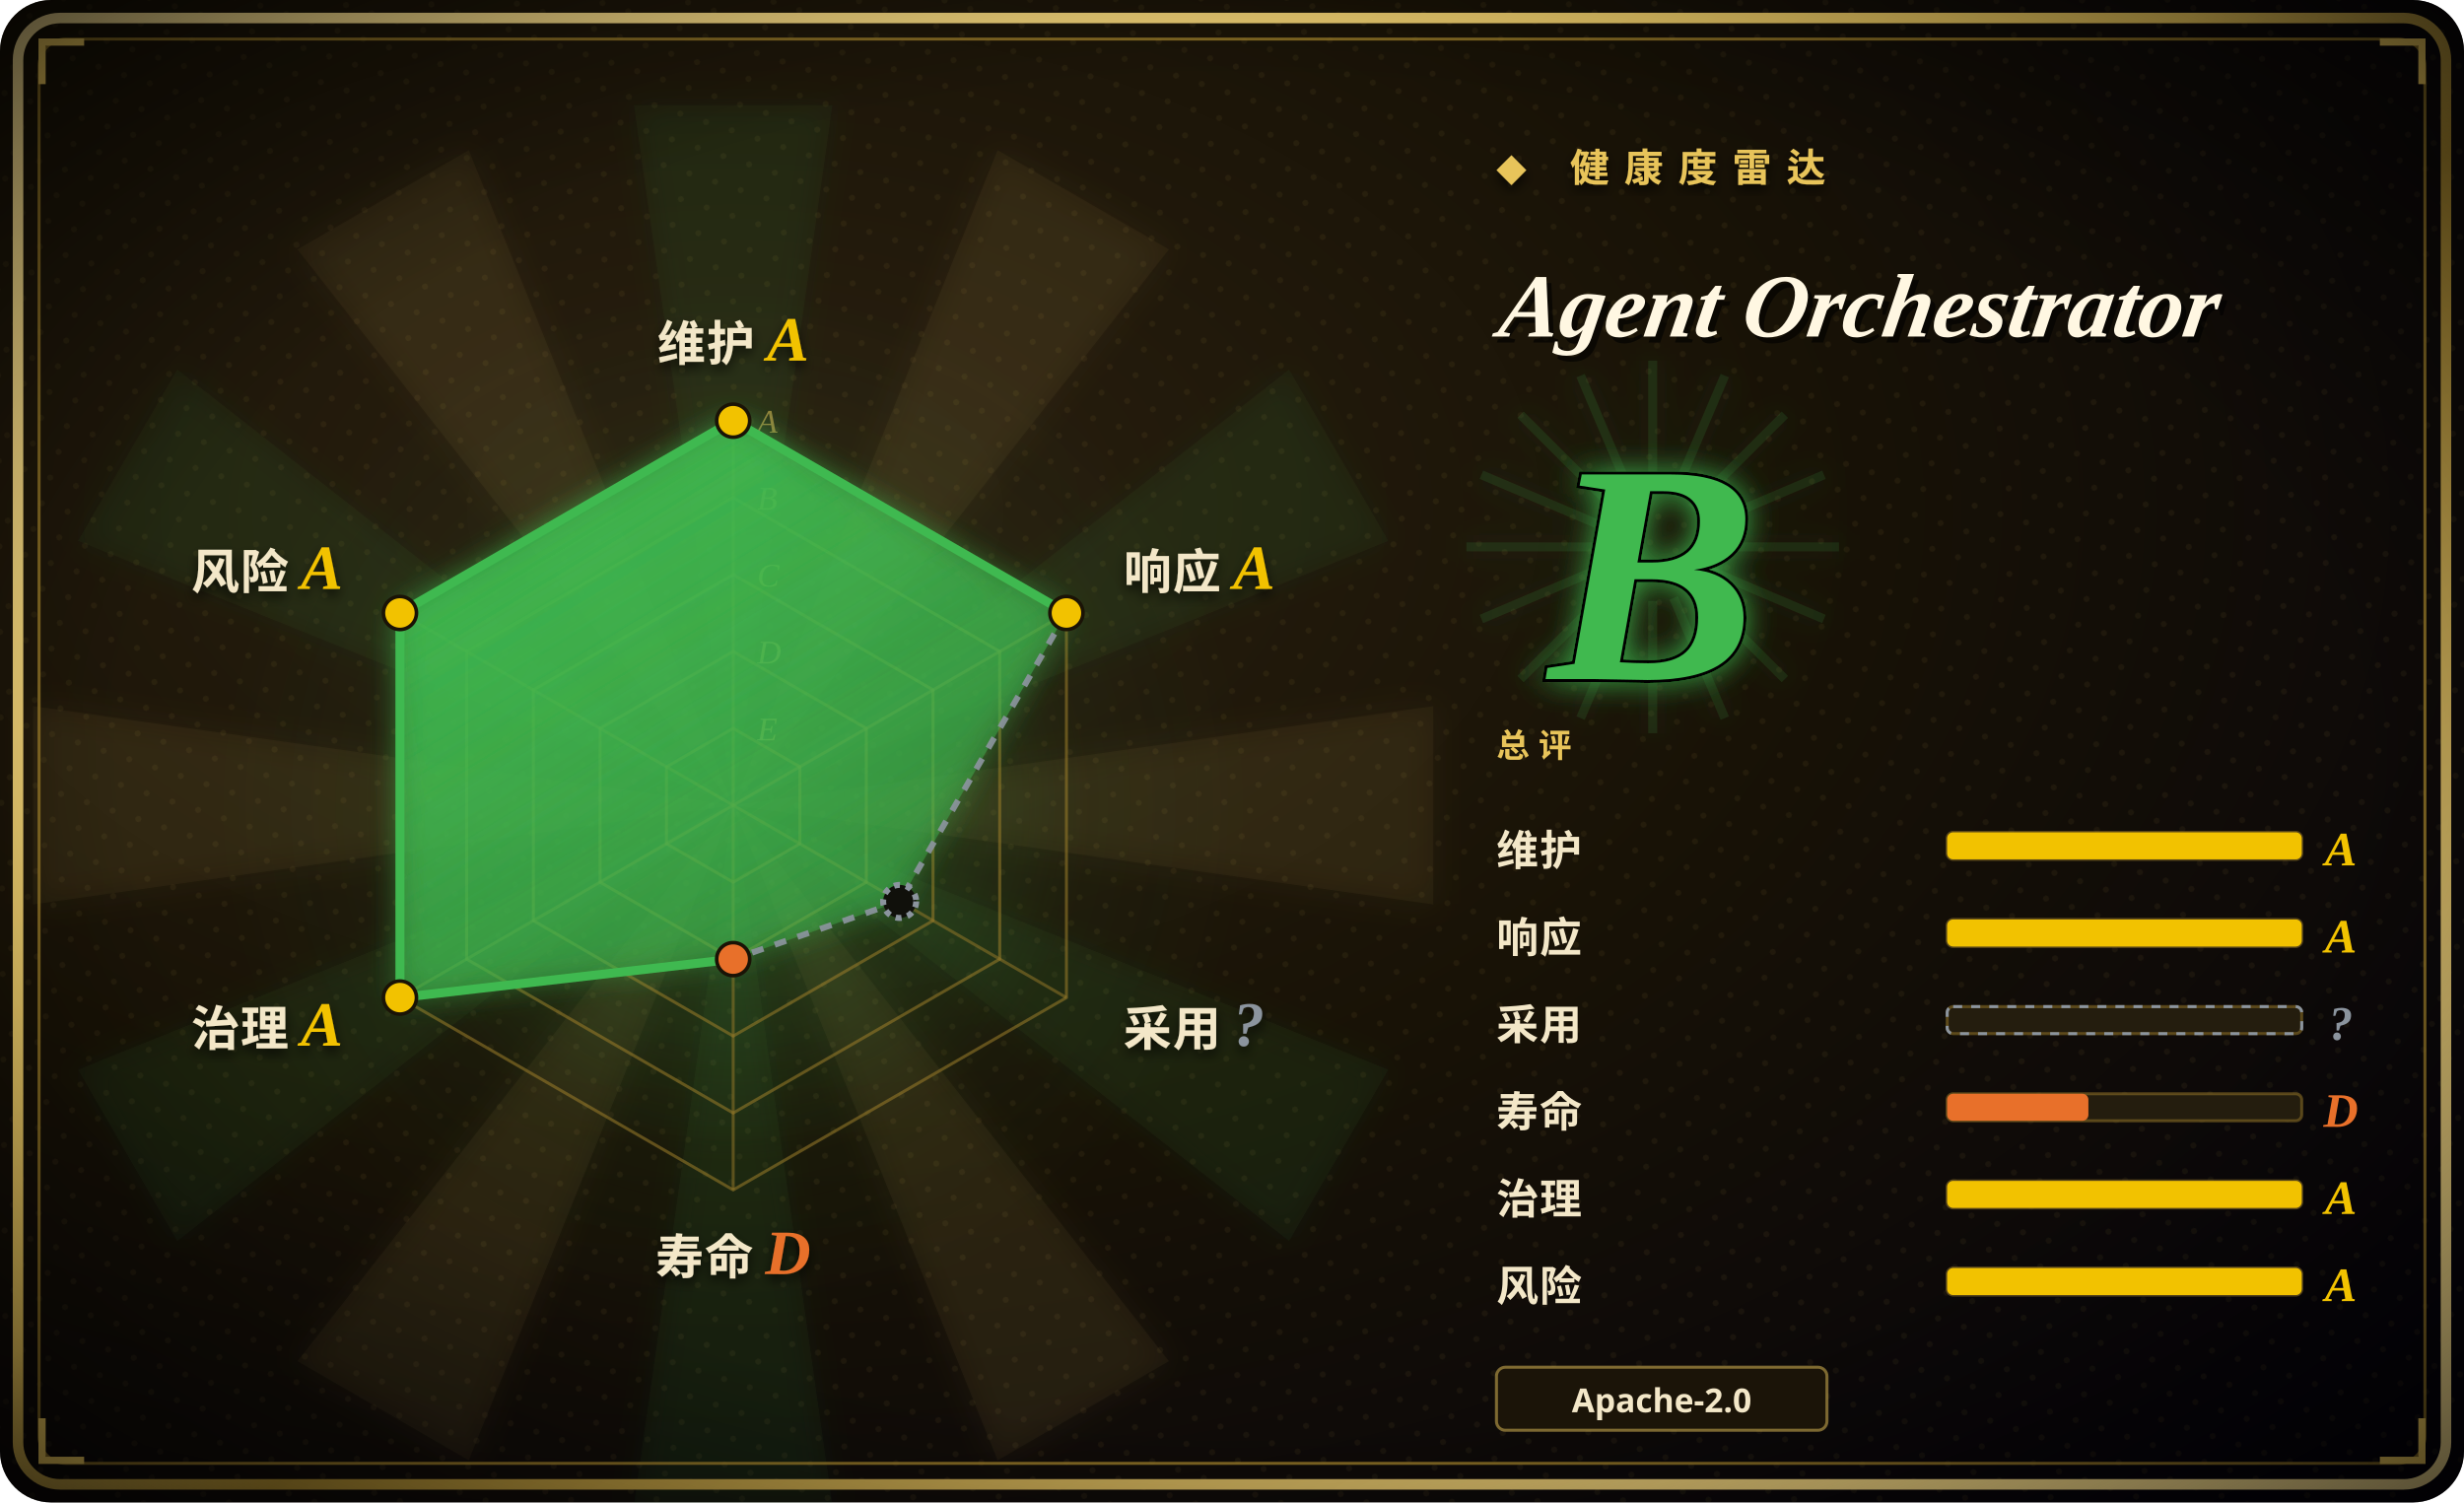
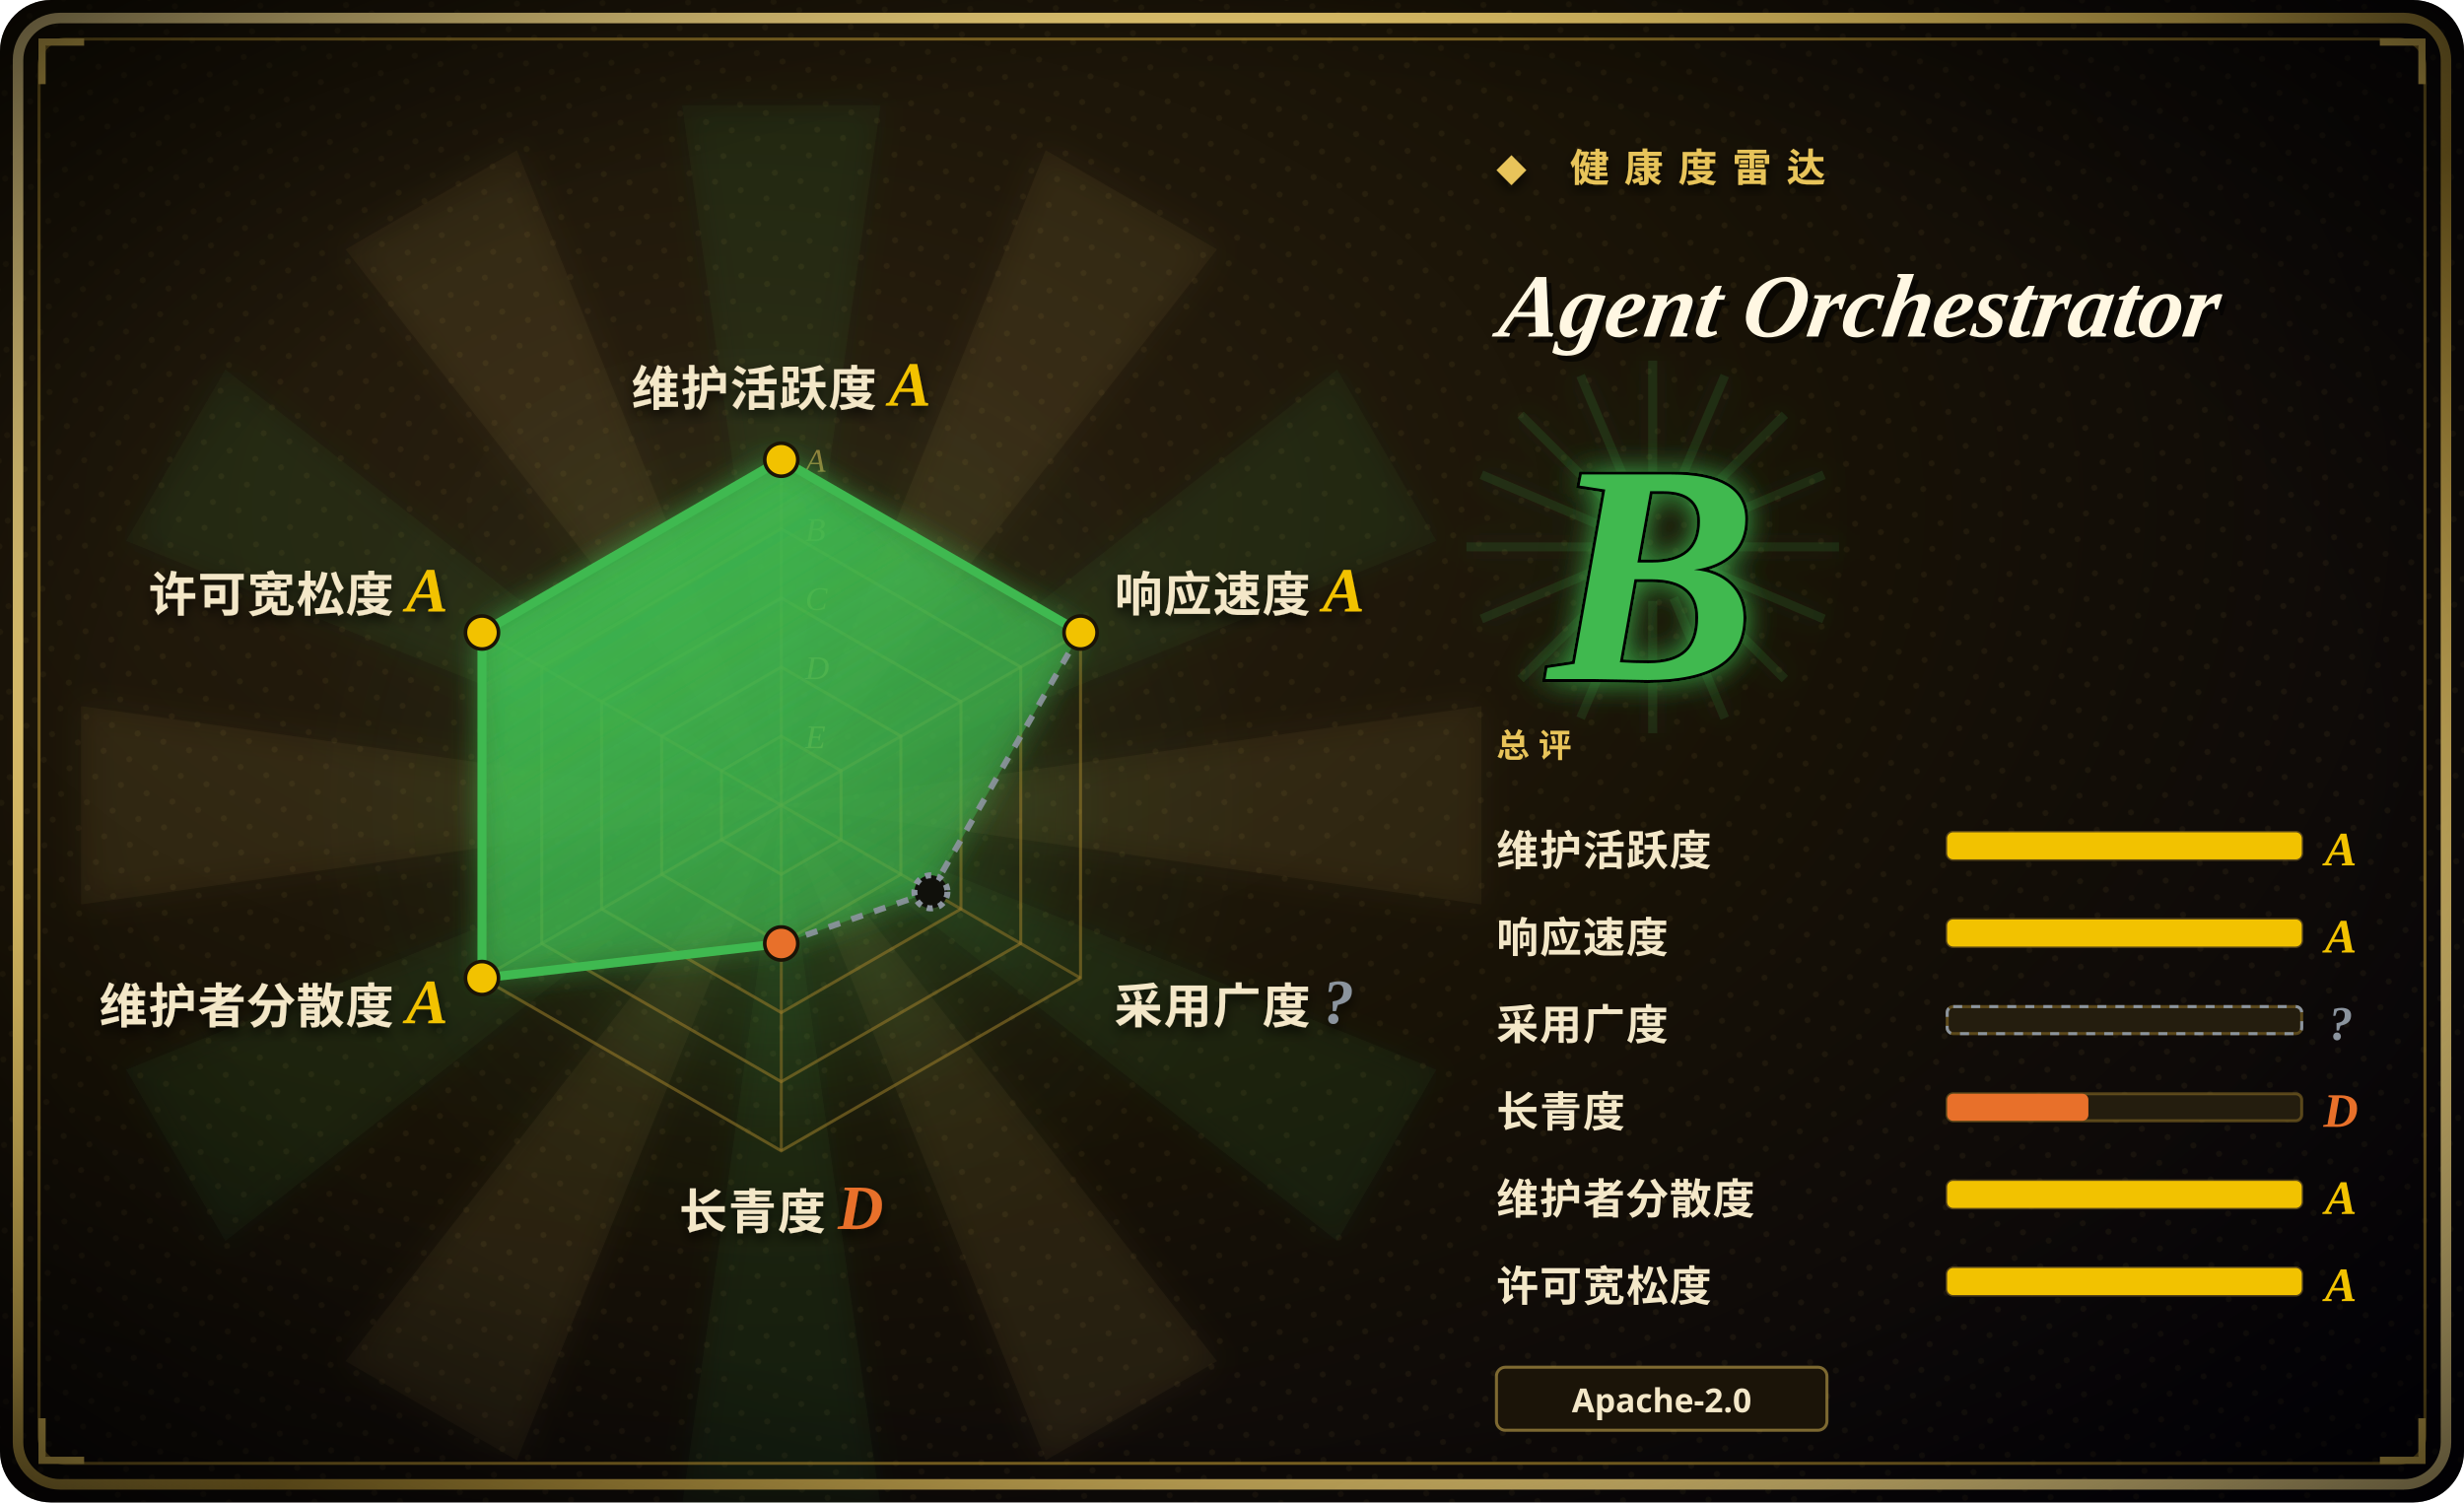
<svg xmlns="http://www.w3.org/2000/svg" width="820" height="500" viewBox="0 0 820 500">
  <defs>
    <radialGradient id="bg" cx="30%" cy="34%" r="90%">
      <stop offset="0%" stop-color="#2a2010" />
      <stop offset="48%" stop-color="#181206" />
      <stop offset="100%" stop-color="#05030a" />
    </radialGradient>
    <radialGradient id="vig" cx="50%" cy="50%" r="72%">
      <stop offset="62%" stop-color="#000000" stop-opacity="0" />
      <stop offset="100%" stop-color="#000000" stop-opacity="0.72" />
    </radialGradient>
    <linearGradient id="frame" x1="0" y1="0" x2="1" y2="1">
      <stop offset="0%" stop-color="#f6dd92" />
      <stop offset="45%" stop-color="#E8C45A" />
      <stop offset="55%" stop-color="#9c7d2a" />
      <stop offset="100%" stop-color="#f6dd92" />
    </linearGradient>
    <linearGradient id="poly" x1="0" y1="0" x2="0.7" y2="1">
      <stop offset="0%" stop-color="#3FB950" stop-opacity="0.92" />
      <stop offset="100%" stop-color="#3FB950" stop-opacity="0.34" />
    </linearGradient>
    <radialGradient id="halo" cx="50%" cy="50%" r="50%">
      <stop offset="0%" stop-color="#3FB950" stop-opacity="0.34" />
      <stop offset="68%" stop-color="#3FB950" stop-opacity="0.04" />
      <stop offset="100%" stop-color="#3FB950" stop-opacity="0" />
    </radialGradient>
    <filter id="glow" x="-60%" y="-60%" width="220%" height="220%">
      <feGaussianBlur stdDeviation="5" result="b" />
      <feMerge>
        <feMergeNode in="b" />
        <feMergeNode in="SourceGraphic" />
      </feMerge>
    </filter>
    <filter id="soft" x="-30%" y="-30%" width="160%" height="160%">
      <feDropShadow dx="0" dy="2" stdDeviation="2" flood-color="#000" flood-opacity="0.7" />
    </filter>
    <pattern id="halftone" width="9" height="9" patternUnits="userSpaceOnUse" patternTransform="rotate(18)">
      <circle cx="2" cy="2" r="1" fill="#E8C45A" fill-opacity="0.06" />
    </pattern>
  </defs>
  <rect width="820" height="500" rx="17" fill="url(#bg)" />
  <rect width="820" height="500" rx="17" fill="url(#halftone)" />
  <g opacity="0.5" filter="url(#glow)">
-     <path d="M244,268 L477,235 L477,301 Z" fill="#E8C45A" fill-opacity="0.10" />
-     <path d="M244,268 L462,356 L429,413 Z" fill="#3FB950" fill-opacity="0.10" />
-     <path d="M244,268 L389,453 L332,486 Z" fill="#E8C45A" fill-opacity="0.10" />
-     <path d="M244,268 L277,501 L211,501 Z" fill="#3FB950" fill-opacity="0.10" />
-     <path d="M244,268 L156,486 L99,453 Z" fill="#E8C45A" fill-opacity="0.10" />
-     <path d="M244,268 L59,413 L26,356 Z" fill="#3FB950" fill-opacity="0.10" />
-     <path d="M244,268 L11,301 L11,235 Z" fill="#E8C45A" fill-opacity="0.10" />
-     <path d="M244,268 L26,180 L59,123 Z" fill="#3FB950" fill-opacity="0.10" />
-     <path d="M244,268 L99,83 L156,50 Z" fill="#E8C45A" fill-opacity="0.10" />
-     <path d="M244,268 L211,35 L277,35 Z" fill="#3FB950" fill-opacity="0.10" />
-     <path d="M244,268 L332,50 L389,83 Z" fill="#E8C45A" fill-opacity="0.10" />
-     <path d="M244,268 L429,123 L462,180 Z" fill="#3FB950" fill-opacity="0.10" />
+     <path d="M260,268 L493,235 L493,301 Z" fill="#E8C45A" fill-opacity="0.10" />
+     <path d="M260,268 L478,356 L445,413 Z" fill="#3FB950" fill-opacity="0.10" />
+     <path d="M260,268 L405,453 L348,486 Z" fill="#E8C45A" fill-opacity="0.10" />
+     <path d="M260,268 L293,501 L227,501 Z" fill="#3FB950" fill-opacity="0.10" />
+     <path d="M260,268 L172,486 L115,453 Z" fill="#E8C45A" fill-opacity="0.10" />
+     <path d="M260,268 L75,413 L42,356 Z" fill="#3FB950" fill-opacity="0.10" />
+     <path d="M260,268 L27,301 L27,235 Z" fill="#E8C45A" fill-opacity="0.10" />
+     <path d="M260,268 L42,180 L75,123 Z" fill="#3FB950" fill-opacity="0.10" />
+     <path d="M260,268 L115,83 L172,50 Z" fill="#E8C45A" fill-opacity="0.10" />
+     <path d="M260,268 L227,35 L293,35 Z" fill="#3FB950" fill-opacity="0.10" />
+     <path d="M260,268 L348,50 L405,83 Z" fill="#E8C45A" fill-opacity="0.10" />
+     <path d="M260,268 L445,123 L478,180 Z" fill="#3FB950" fill-opacity="0.10" />
  </g>
-   <circle cx="244" cy="268" r="174" fill="url(#halo)" />
+   <circle cx="260" cy="268" r="161" fill="url(#halo)" />
  <rect x="6" y="6" width="808" height="488" rx="14" fill="none" stroke="url(#frame)" stroke-width="3.5" />
  <rect x="13" y="13" width="794" height="474" rx="9" fill="none" stroke="#9c7d2a" stroke-width="1" stroke-opacity="0.8" />
  <path d="M14,28 L14,14 L28,14" fill="none" stroke="#E8C45A" stroke-width="2.4" />
  <path d="M806,28 L806,14 L792,14" fill="none" stroke="#E8C45A" stroke-width="2.4" />
  <path d="M14,472 L14,486 L28,486" fill="none" stroke="#E8C45A" stroke-width="2.4" />
  <path d="M806,472 L806,486 L792,486" fill="none" stroke="#E8C45A" stroke-width="2.4" />
  <rect width="820" height="500" rx="17" fill="url(#vig)" />
-   <polygon points="244.0,140.0 354.9,204.0 354.9,332.0 244.0,396.0 133.1,332.0 133.1,204.0" fill="none" stroke="#9c7d2a" stroke-opacity="0.55" stroke-width="1" />
-   <polygon points="244.0,165.6 332.7,216.8 332.7,319.2 244.0,370.4 155.3,319.2 155.3,216.8" fill="none" stroke="#9c7d2a" stroke-opacity="0.55" stroke-width="1" />
-   <polygon points="244.0,191.2 310.5,229.6 310.5,306.4 244.0,344.8 177.5,306.4 177.5,229.6" fill="none" stroke="#9c7d2a" stroke-opacity="0.55" stroke-width="1" />
-   <polygon points="244.0,216.8 288.3,242.4 288.3,293.6 244.0,319.2 199.7,293.6 199.7,242.4" fill="none" stroke="#9c7d2a" stroke-opacity="0.55" stroke-width="1" />
-   <polygon points="244.0,242.4 266.2,255.2 266.2,280.8 244.0,293.6 221.8,280.8 221.8,255.2" fill="none" stroke="#9c7d2a" stroke-opacity="0.55" stroke-width="1" />
-   <line x1="244" y1="268" x2="244.0" y2="140.0" stroke="#9c7d2a" stroke-opacity="0.5" stroke-width="1" />
-   <line x1="244" y1="268" x2="354.9" y2="204.0" stroke="#9c7d2a" stroke-opacity="0.5" stroke-width="1" />
-   <line x1="244" y1="268" x2="354.9" y2="332.0" stroke="#9c7d2a" stroke-opacity="0.5" stroke-width="1" />
-   <line x1="244" y1="268" x2="244.0" y2="396.0" stroke="#9c7d2a" stroke-opacity="0.5" stroke-width="1" />
-   <line x1="244" y1="268" x2="133.1" y2="332.0" stroke="#9c7d2a" stroke-opacity="0.5" stroke-width="1" />
-   <line x1="244" y1="268" x2="133.1" y2="204.0" stroke="#9c7d2a" stroke-opacity="0.5" stroke-width="1" />
-   <text x="252" y="144.0" font-size="11" font-style="italic" fill="#E8C45A" fill-opacity="0.55" font-family="'Georgia','Times New Roman',serif">A</text>
-   <text x="252" y="169.6" font-size="11" font-style="italic" fill="#E8C45A" fill-opacity="0.55" font-family="'Georgia','Times New Roman',serif">B</text>
-   <text x="252" y="195.2" font-size="11" font-style="italic" fill="#E8C45A" fill-opacity="0.55" font-family="'Georgia','Times New Roman',serif">C</text>
-   <text x="252" y="220.8" font-size="11" font-style="italic" fill="#E8C45A" fill-opacity="0.55" font-family="'Georgia','Times New Roman',serif">D</text>
-   <text x="252" y="246.4" font-size="11" font-style="italic" fill="#E8C45A" fill-opacity="0.55" font-family="'Georgia','Times New Roman',serif">E</text>
-   <polygon points="244.0,140.0 354.9,204.0 299.4,300.0 244.0,319.2 133.1,332.0 133.1,204.0" fill="url(#poly)" filter="url(#glow)" />
-   <line x1="244.0" y1="140.0" x2="354.9" y2="204.0" stroke="#3FB950" stroke-width="3" />
-   <line x1="354.9" y1="204.0" x2="299.4" y2="300.0" stroke="#8B949E" stroke-width="2" stroke-dasharray="4 4" stroke-opacity="0.92" />
-   <line x1="299.4" y1="300.0" x2="244.0" y2="319.2" stroke="#8B949E" stroke-width="2" stroke-dasharray="4 4" stroke-opacity="0.92" />
-   <line x1="244.0" y1="319.2" x2="133.1" y2="332.0" stroke="#3FB950" stroke-width="3" />
-   <line x1="133.1" y1="332.0" x2="133.1" y2="204.0" stroke="#3FB950" stroke-width="3" />
-   <line x1="133.1" y1="204.0" x2="244.0" y2="140.0" stroke="#3FB950" stroke-width="3" />
-   <circle cx="244.0" cy="140.0" r="5.5" fill="#F2C200" stroke="#1a1306" stroke-width="1.2" />
-   <circle cx="354.9" cy="204.0" r="5.5" fill="#F2C200" stroke="#1a1306" stroke-width="1.2" />
-   <circle cx="299.4" cy="300.0" r="5.5" fill="#10100b" stroke="#8B949E" stroke-width="2" stroke-dasharray="2 2" />
-   <circle cx="244.0" cy="319.2" r="5.5" fill="#E8702A" stroke="#1a1306" stroke-width="1.2" />
-   <circle cx="133.1" cy="332.0" r="5.5" fill="#F2C200" stroke="#1a1306" stroke-width="1.2" />
-   <circle cx="133.1" cy="204.0" r="5.5" fill="#F2C200" stroke="#1a1306" stroke-width="1.2" />
-   <text x="244.0" y="120.0" font-size="16" font-weight="900" fill="#f3e7c8" text-anchor="middle" font-family="'PingFang SC','Hiragino Sans GB','Heiti SC','Microsoft YaHei',sans-serif" letter-spacing="0.4" filter="url(#soft)">维护 <tspan fill="#F2C200" font-family="'Georgia','Times New Roman',serif" font-style="italic" font-size="21">A</tspan>
+   <polygon points="260.0,153.0 359.6,210.5 359.6,325.5 260.0,383.0 160.4,325.5 160.4,210.5" fill="none" stroke="#9c7d2a" stroke-opacity="0.55" stroke-width="1" />
+   <polygon points="260.0,176.0 339.7,222.0 339.7,314.0 260.0,360.0 180.3,314.0 180.3,222.0" fill="none" stroke="#9c7d2a" stroke-opacity="0.55" stroke-width="1" />
+   <polygon points="260.0,199.0 319.8,233.5 319.8,302.5 260.0,337.0 200.2,302.5 200.2,233.5" fill="none" stroke="#9c7d2a" stroke-opacity="0.55" stroke-width="1" />
+   <polygon points="260.0,222.0 299.8,245.0 299.8,291.0 260.0,314.0 220.2,291.0 220.2,245.0" fill="none" stroke="#9c7d2a" stroke-opacity="0.55" stroke-width="1" />
+   <polygon points="260.0,245.0 279.9,256.5 279.9,279.5 260.0,291.0 240.1,279.5 240.1,256.5" fill="none" stroke="#9c7d2a" stroke-opacity="0.55" stroke-width="1" />
+   <line x1="260" y1="268" x2="260.0" y2="153.0" stroke="#9c7d2a" stroke-opacity="0.5" stroke-width="1" />
+   <line x1="260" y1="268" x2="359.6" y2="210.5" stroke="#9c7d2a" stroke-opacity="0.5" stroke-width="1" />
+   <line x1="260" y1="268" x2="359.6" y2="325.5" stroke="#9c7d2a" stroke-opacity="0.5" stroke-width="1" />
+   <line x1="260" y1="268" x2="260.0" y2="383.0" stroke="#9c7d2a" stroke-opacity="0.5" stroke-width="1" />
+   <line x1="260" y1="268" x2="160.4" y2="325.5" stroke="#9c7d2a" stroke-opacity="0.5" stroke-width="1" />
+   <line x1="260" y1="268" x2="160.4" y2="210.5" stroke="#9c7d2a" stroke-opacity="0.5" stroke-width="1" />
+   <text x="268" y="157.0" font-size="11" font-style="italic" fill="#E8C45A" fill-opacity="0.55" font-family="'Georgia','Times New Roman',serif">A</text>
+   <text x="268" y="180.0" font-size="11" font-style="italic" fill="#E8C45A" fill-opacity="0.55" font-family="'Georgia','Times New Roman',serif">B</text>
+   <text x="268" y="203.0" font-size="11" font-style="italic" fill="#E8C45A" fill-opacity="0.55" font-family="'Georgia','Times New Roman',serif">C</text>
+   <text x="268" y="226.0" font-size="11" font-style="italic" fill="#E8C45A" fill-opacity="0.55" font-family="'Georgia','Times New Roman',serif">D</text>
+   <text x="268" y="249.0" font-size="11" font-style="italic" fill="#E8C45A" fill-opacity="0.55" font-family="'Georgia','Times New Roman',serif">E</text>
+   <polygon points="260.0,153.0 359.6,210.5 309.8,296.8 260.0,314.0 160.4,325.5 160.4,210.5" fill="url(#poly)" filter="url(#glow)" />
+   <line x1="260.0" y1="153.0" x2="359.6" y2="210.5" stroke="#3FB950" stroke-width="3" />
+   <line x1="359.6" y1="210.5" x2="309.8" y2="296.8" stroke="#8B949E" stroke-width="2" stroke-dasharray="4 4" stroke-opacity="0.92" />
+   <line x1="309.8" y1="296.8" x2="260.0" y2="314.0" stroke="#8B949E" stroke-width="2" stroke-dasharray="4 4" stroke-opacity="0.92" />
+   <line x1="260.0" y1="314.0" x2="160.4" y2="325.5" stroke="#3FB950" stroke-width="3" />
+   <line x1="160.4" y1="325.5" x2="160.4" y2="210.5" stroke="#3FB950" stroke-width="3" />
+   <line x1="160.4" y1="210.5" x2="260.0" y2="153.0" stroke="#3FB950" stroke-width="3" />
+   <circle cx="260.0" cy="153.0" r="5.5" fill="#F2C200" stroke="#1a1306" stroke-width="1.2" />
+   <circle cx="359.6" cy="210.5" r="5.5" fill="#F2C200" stroke="#1a1306" stroke-width="1.2" />
+   <circle cx="309.8" cy="296.8" r="5.5" fill="#10100b" stroke="#8B949E" stroke-width="2" stroke-dasharray="2 2" />
+   <circle cx="260.0" cy="314.0" r="5.5" fill="#E8702A" stroke="#1a1306" stroke-width="1.2" />
+   <circle cx="160.4" cy="325.5" r="5.5" fill="#F2C200" stroke="#1a1306" stroke-width="1.2" />
+   <circle cx="160.4" cy="210.5" r="5.5" fill="#F2C200" stroke="#1a1306" stroke-width="1.2" />
+   <text x="260.0" y="135.0" font-size="16" font-weight="900" fill="#f3e7c8" text-anchor="middle" font-family="'PingFang SC','Hiragino Sans GB','Heiti SC','Microsoft YaHei',sans-serif" letter-spacing="0.4" filter="url(#soft)">维护活跃度 <tspan fill="#F2C200" font-family="'Georgia','Times New Roman',serif" font-style="italic" font-size="21">A</tspan>
  </text>
-   <text x="373.9" y="196.0" font-size="16" font-weight="900" fill="#f3e7c8" text-anchor="start" font-family="'PingFang SC','Hiragino Sans GB','Heiti SC','Microsoft YaHei',sans-serif" letter-spacing="0.4" filter="url(#soft)">响应 <tspan fill="#F2C200" font-family="'Georgia','Times New Roman',serif" font-style="italic" font-size="21">A</tspan>
+   <text x="370.9" y="203.5" font-size="16" font-weight="900" fill="#f3e7c8" text-anchor="start" font-family="'PingFang SC','Hiragino Sans GB','Heiti SC','Microsoft YaHei',sans-serif" letter-spacing="0.4" filter="url(#soft)">响应速度 <tspan fill="#F2C200" font-family="'Georgia','Times New Roman',serif" font-style="italic" font-size="21">A</tspan>
  </text>
-   <text x="373.9" y="348.0" font-size="16" font-weight="900" fill="#f3e7c8" text-anchor="start" font-family="'PingFang SC','Hiragino Sans GB','Heiti SC','Microsoft YaHei',sans-serif" letter-spacing="0.4" filter="url(#soft)">采用 <tspan fill="#8B949E" font-family="'Georgia','Times New Roman',serif" font-style="italic" font-size="21">?</tspan>
+   <text x="370.9" y="340.5" font-size="16" font-weight="900" fill="#f3e7c8" text-anchor="start" font-family="'PingFang SC','Hiragino Sans GB','Heiti SC','Microsoft YaHei',sans-serif" letter-spacing="0.4" filter="url(#soft)">采用广度 <tspan fill="#8B949E" font-family="'Georgia','Times New Roman',serif" font-style="italic" font-size="21">?</tspan>
  </text>
-   <text x="244.0" y="424.0" font-size="16" font-weight="900" fill="#f3e7c8" text-anchor="middle" font-family="'PingFang SC','Hiragino Sans GB','Heiti SC','Microsoft YaHei',sans-serif" letter-spacing="0.4" filter="url(#soft)">寿命 <tspan fill="#E8702A" font-family="'Georgia','Times New Roman',serif" font-style="italic" font-size="21">D</tspan>
+   <text x="260.0" y="409.0" font-size="16" font-weight="900" fill="#f3e7c8" text-anchor="middle" font-family="'PingFang SC','Hiragino Sans GB','Heiti SC','Microsoft YaHei',sans-serif" letter-spacing="0.4" filter="url(#soft)">长青度 <tspan fill="#E8702A" font-family="'Georgia','Times New Roman',serif" font-style="italic" font-size="21">D</tspan>
  </text>
-   <text x="114.1" y="348.0" font-size="16" font-weight="900" fill="#f3e7c8" text-anchor="end" font-family="'PingFang SC','Hiragino Sans GB','Heiti SC','Microsoft YaHei',sans-serif" letter-spacing="0.4" filter="url(#soft)">治理 <tspan fill="#F2C200" font-family="'Georgia','Times New Roman',serif" font-style="italic" font-size="21">A</tspan>
+   <text x="149.1" y="340.5" font-size="16" font-weight="900" fill="#f3e7c8" text-anchor="end" font-family="'PingFang SC','Hiragino Sans GB','Heiti SC','Microsoft YaHei',sans-serif" letter-spacing="0.4" filter="url(#soft)">维护者分散度 <tspan fill="#F2C200" font-family="'Georgia','Times New Roman',serif" font-style="italic" font-size="21">A</tspan>
  </text>
-   <text x="114.1" y="196.0" font-size="16" font-weight="900" fill="#f3e7c8" text-anchor="end" font-family="'PingFang SC','Hiragino Sans GB','Heiti SC','Microsoft YaHei',sans-serif" letter-spacing="0.4" filter="url(#soft)">风险 <tspan fill="#F2C200" font-family="'Georgia','Times New Roman',serif" font-style="italic" font-size="21">A</tspan>
+   <text x="149.1" y="203.5" font-size="16" font-weight="900" fill="#f3e7c8" text-anchor="end" font-family="'PingFang SC','Hiragino Sans GB','Heiti SC','Microsoft YaHei',sans-serif" letter-spacing="0.4" filter="url(#soft)">许可宽松度 <tspan fill="#F2C200" font-family="'Georgia','Times New Roman',serif" font-style="italic" font-size="21">A</tspan>
  </text>
  <text x="498" y="60" font-size="13" letter-spacing="5" fill="#E8C45A" font-weight="900" font-family="'PingFang SC','Hiragino Sans GB','Heiti SC','Microsoft YaHei',sans-serif" filter="url(#soft)">◆ 健康度雷达</text>
  <g transform="translate(498,112) skewX(-9)">
    <text x="2" y="2" font-size="30" font-weight="900" font-style="italic" fill="#000" fill-opacity="0.6" font-family="'Georgia','Times New Roman',serif">Agent Orchestrator</text>
    <text x="0" y="0" font-size="30" font-weight="900" font-style="italic" fill="#fff7e2" font-family="'Georgia','Times New Roman',serif">Agent Orchestrator</text>
  </g>
  <line x1="498" y1="124" x2="648" y2="124" stroke="url(#frame)" stroke-width="2" />
  <g opacity="0.85" filter="url(#glow)">
    <line x1="568" y1="182" x2="612" y2="182" stroke="#3FB950" stroke-opacity="0.16" stroke-width="3" />
    <line x1="567" y1="189" x2="607" y2="206" stroke="#3FB950" stroke-opacity="0.16" stroke-width="3" />
    <line x1="563" y1="195" x2="594" y2="226" stroke="#3FB950" stroke-opacity="0.16" stroke-width="3" />
    <line x1="557" y1="199" x2="574" y2="239" stroke="#3FB950" stroke-opacity="0.16" stroke-width="3" />
    <line x1="550" y1="200" x2="550" y2="244" stroke="#3FB950" stroke-opacity="0.16" stroke-width="3" />
    <line x1="543" y1="199" x2="526" y2="239" stroke="#3FB950" stroke-opacity="0.16" stroke-width="3" />
    <line x1="537" y1="195" x2="506" y2="226" stroke="#3FB950" stroke-opacity="0.16" stroke-width="3" />
    <line x1="533" y1="189" x2="493" y2="206" stroke="#3FB950" stroke-opacity="0.16" stroke-width="3" />
    <line x1="532" y1="182" x2="488" y2="182" stroke="#3FB950" stroke-opacity="0.16" stroke-width="3" />
    <line x1="533" y1="175" x2="493" y2="158" stroke="#3FB950" stroke-opacity="0.16" stroke-width="3" />
    <line x1="537" y1="169" x2="506" y2="138" stroke="#3FB950" stroke-opacity="0.16" stroke-width="3" />
    <line x1="543" y1="165" x2="526" y2="125" stroke="#3FB950" stroke-opacity="0.16" stroke-width="3" />
    <line x1="550" y1="164" x2="550" y2="120" stroke="#3FB950" stroke-opacity="0.16" stroke-width="3" />
    <line x1="557" y1="165" x2="574" y2="125" stroke="#3FB950" stroke-opacity="0.16" stroke-width="3" />
    <line x1="563" y1="169" x2="594" y2="138" stroke="#3FB950" stroke-opacity="0.16" stroke-width="3" />
    <line x1="567" y1="175" x2="607" y2="158" stroke="#3FB950" stroke-opacity="0.16" stroke-width="3" />
  </g>
  <text x="550" y="226" font-size="104" font-weight="900" font-style="italic" text-anchor="middle" fill="#3FB950" stroke="#000" stroke-width="2" paint-order="stroke" font-family="'Georgia','Times New Roman',serif" filter="url(#glow)">B</text>
  <text x="498" y="252" font-size="11" letter-spacing="3" fill="#E8C45A" font-family="'PingFang SC','Hiragino Sans GB','Heiti SC','Microsoft YaHei',sans-serif" font-weight="900">总评</text>
-   <text x="498" y="288" font-size="14" font-weight="900" fill="#f3e7c8" font-family="'PingFang SC','Hiragino Sans GB','Heiti SC','Microsoft YaHei',sans-serif" letter-spacing="0.4">维护</text>
+   <text x="498" y="288" font-size="14" font-weight="900" fill="#f3e7c8" font-family="'PingFang SC','Hiragino Sans GB','Heiti SC','Microsoft YaHei',sans-serif" letter-spacing="0.4">维护活跃度</text>
  <rect x="648" y="277" width="118" height="9" rx="2" fill="#241d0e" stroke="#9c7d2a" stroke-opacity="0.5" />
  <rect x="648" y="277" width="118" height="9" rx="2" fill="#F2C200" />
  <text x="779" y="288" font-size="16" font-weight="900" font-style="italic" fill="#F2C200" font-family="'Georgia','Times New Roman',serif" text-anchor="middle">A</text>
-   <text x="498" y="317" font-size="14" font-weight="900" fill="#f3e7c8" font-family="'PingFang SC','Hiragino Sans GB','Heiti SC','Microsoft YaHei',sans-serif" letter-spacing="0.4">响应</text>
+   <text x="498" y="317" font-size="14" font-weight="900" fill="#f3e7c8" font-family="'PingFang SC','Hiragino Sans GB','Heiti SC','Microsoft YaHei',sans-serif" letter-spacing="0.4">响应速度</text>
  <rect x="648" y="306" width="118" height="9" rx="2" fill="#241d0e" stroke="#9c7d2a" stroke-opacity="0.5" />
  <rect x="648" y="306" width="118" height="9" rx="2" fill="#F2C200" />
  <text x="779" y="317" font-size="16" font-weight="900" font-style="italic" fill="#F2C200" font-family="'Georgia','Times New Roman',serif" text-anchor="middle">A</text>
-   <text x="498" y="346" font-size="14" font-weight="900" fill="#f3e7c8" font-family="'PingFang SC','Hiragino Sans GB','Heiti SC','Microsoft YaHei',sans-serif" letter-spacing="0.4">采用</text>
+   <text x="498" y="346" font-size="14" font-weight="900" fill="#f3e7c8" font-family="'PingFang SC','Hiragino Sans GB','Heiti SC','Microsoft YaHei',sans-serif" letter-spacing="0.4">采用广度</text>
  <rect x="648" y="335" width="118" height="9" rx="2" fill="#241d0e" stroke="#9c7d2a" stroke-opacity="0.5" />
  <rect x="648" y="335" width="118" height="9" rx="2" fill="none" stroke="#8B949E" stroke-dasharray="3 3" />
  <text x="779" y="346" font-size="16" font-weight="900" font-style="italic" fill="#8B949E" font-family="'Georgia','Times New Roman',serif" text-anchor="middle">?</text>
-   <text x="498" y="375" font-size="14" font-weight="900" fill="#f3e7c8" font-family="'PingFang SC','Hiragino Sans GB','Heiti SC','Microsoft YaHei',sans-serif" letter-spacing="0.4">寿命</text>
+   <text x="498" y="375" font-size="14" font-weight="900" fill="#f3e7c8" font-family="'PingFang SC','Hiragino Sans GB','Heiti SC','Microsoft YaHei',sans-serif" letter-spacing="0.4">长青度</text>
  <rect x="648" y="364" width="118" height="9" rx="2" fill="#241d0e" stroke="#9c7d2a" stroke-opacity="0.5" />
  <rect x="648" y="364" width="47" height="9" rx="2" fill="#E8702A" />
  <text x="779" y="375" font-size="16" font-weight="900" font-style="italic" fill="#E8702A" font-family="'Georgia','Times New Roman',serif" text-anchor="middle">D</text>
-   <text x="498" y="404" font-size="14" font-weight="900" fill="#f3e7c8" font-family="'PingFang SC','Hiragino Sans GB','Heiti SC','Microsoft YaHei',sans-serif" letter-spacing="0.4">治理</text>
+   <text x="498" y="404" font-size="14" font-weight="900" fill="#f3e7c8" font-family="'PingFang SC','Hiragino Sans GB','Heiti SC','Microsoft YaHei',sans-serif" letter-spacing="0.4">维护者分散度</text>
  <rect x="648" y="393" width="118" height="9" rx="2" fill="#241d0e" stroke="#9c7d2a" stroke-opacity="0.5" />
  <rect x="648" y="393" width="118" height="9" rx="2" fill="#F2C200" />
  <text x="779" y="404" font-size="16" font-weight="900" font-style="italic" fill="#F2C200" font-family="'Georgia','Times New Roman',serif" text-anchor="middle">A</text>
-   <text x="498" y="433" font-size="14" font-weight="900" fill="#f3e7c8" font-family="'PingFang SC','Hiragino Sans GB','Heiti SC','Microsoft YaHei',sans-serif" letter-spacing="0.4">风险</text>
+   <text x="498" y="433" font-size="14" font-weight="900" fill="#f3e7c8" font-family="'PingFang SC','Hiragino Sans GB','Heiti SC','Microsoft YaHei',sans-serif" letter-spacing="0.4">许可宽松度</text>
  <rect x="648" y="422" width="118" height="9" rx="2" fill="#241d0e" stroke="#9c7d2a" stroke-opacity="0.5" />
  <rect x="648" y="422" width="118" height="9" rx="2" fill="#F2C200" />
  <text x="779" y="433" font-size="16" font-weight="900" font-style="italic" fill="#F2C200" font-family="'Georgia','Times New Roman',serif" text-anchor="middle">A</text>
  <rect x="498" y="455" width="110" height="21" rx="3" fill="#1b1408" stroke="#E8C45A" stroke-opacity="0.5" />
  <text x="553.0" y="470" font-size="11" font-weight="700" fill="#f3e7c8" text-anchor="middle" font-family="'PingFang SC','Hiragino Sans GB','Heiti SC','Microsoft YaHei',sans-serif">Apache-2.0</text>
</svg>
